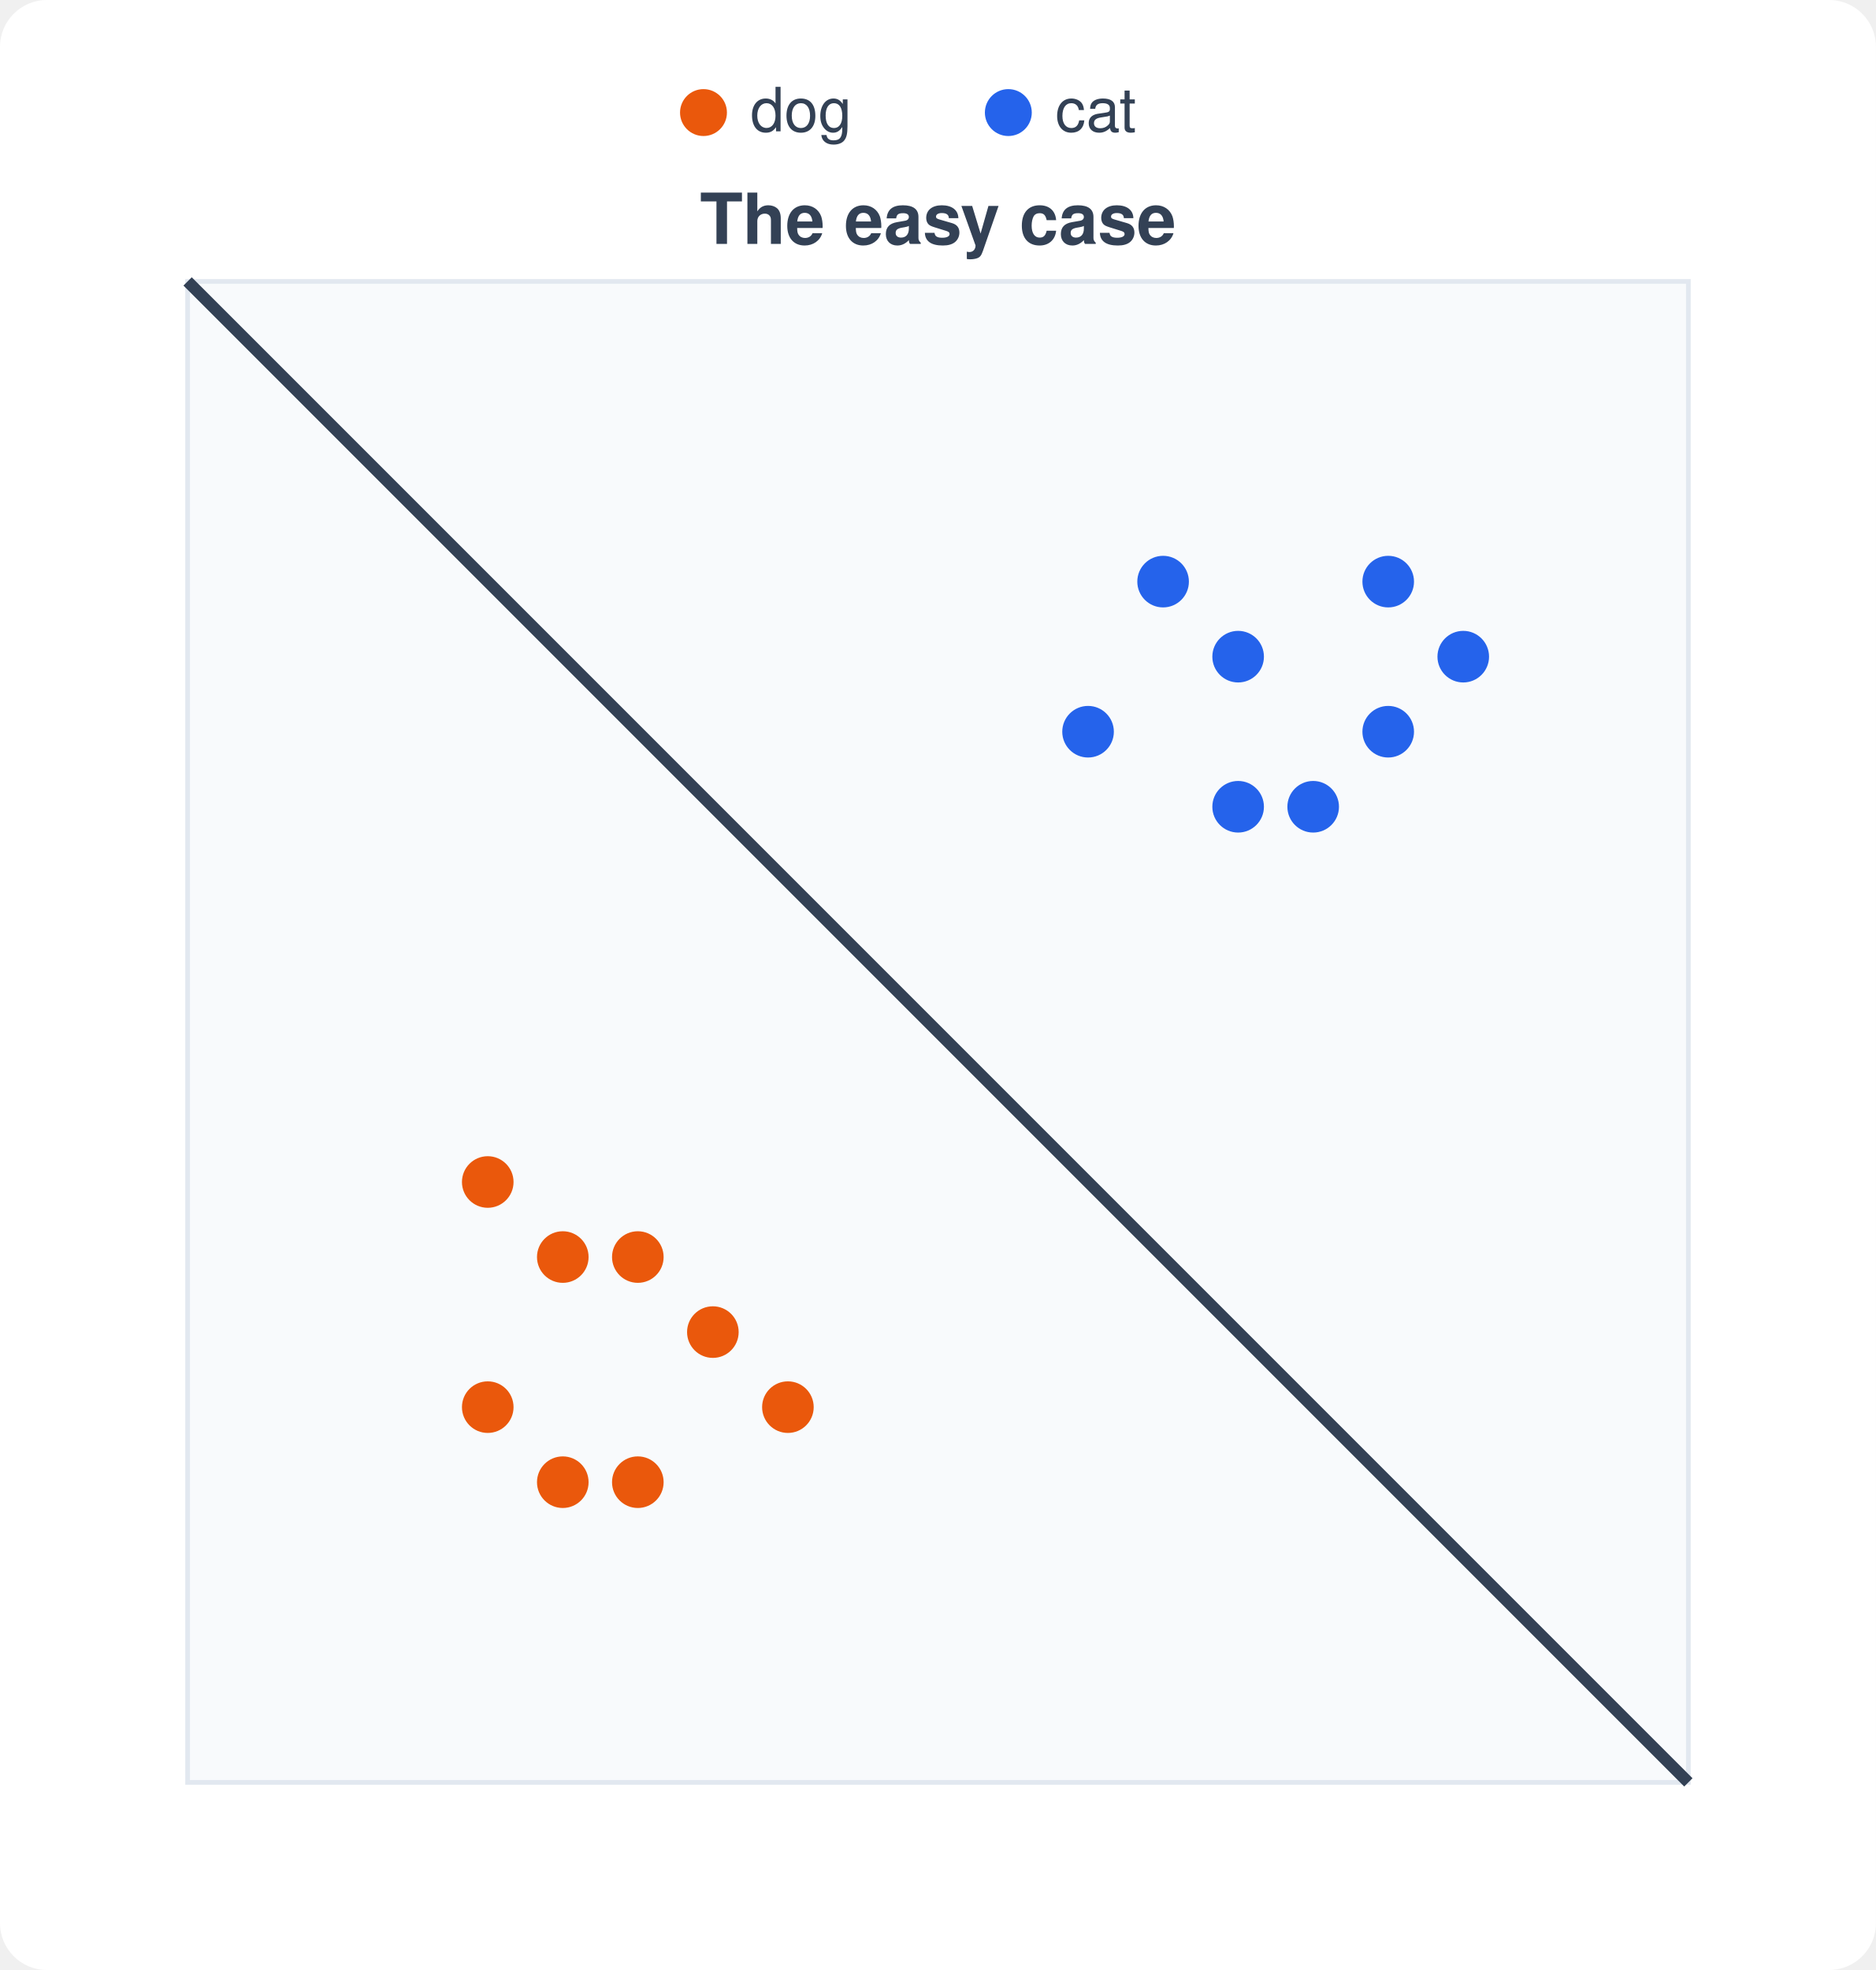
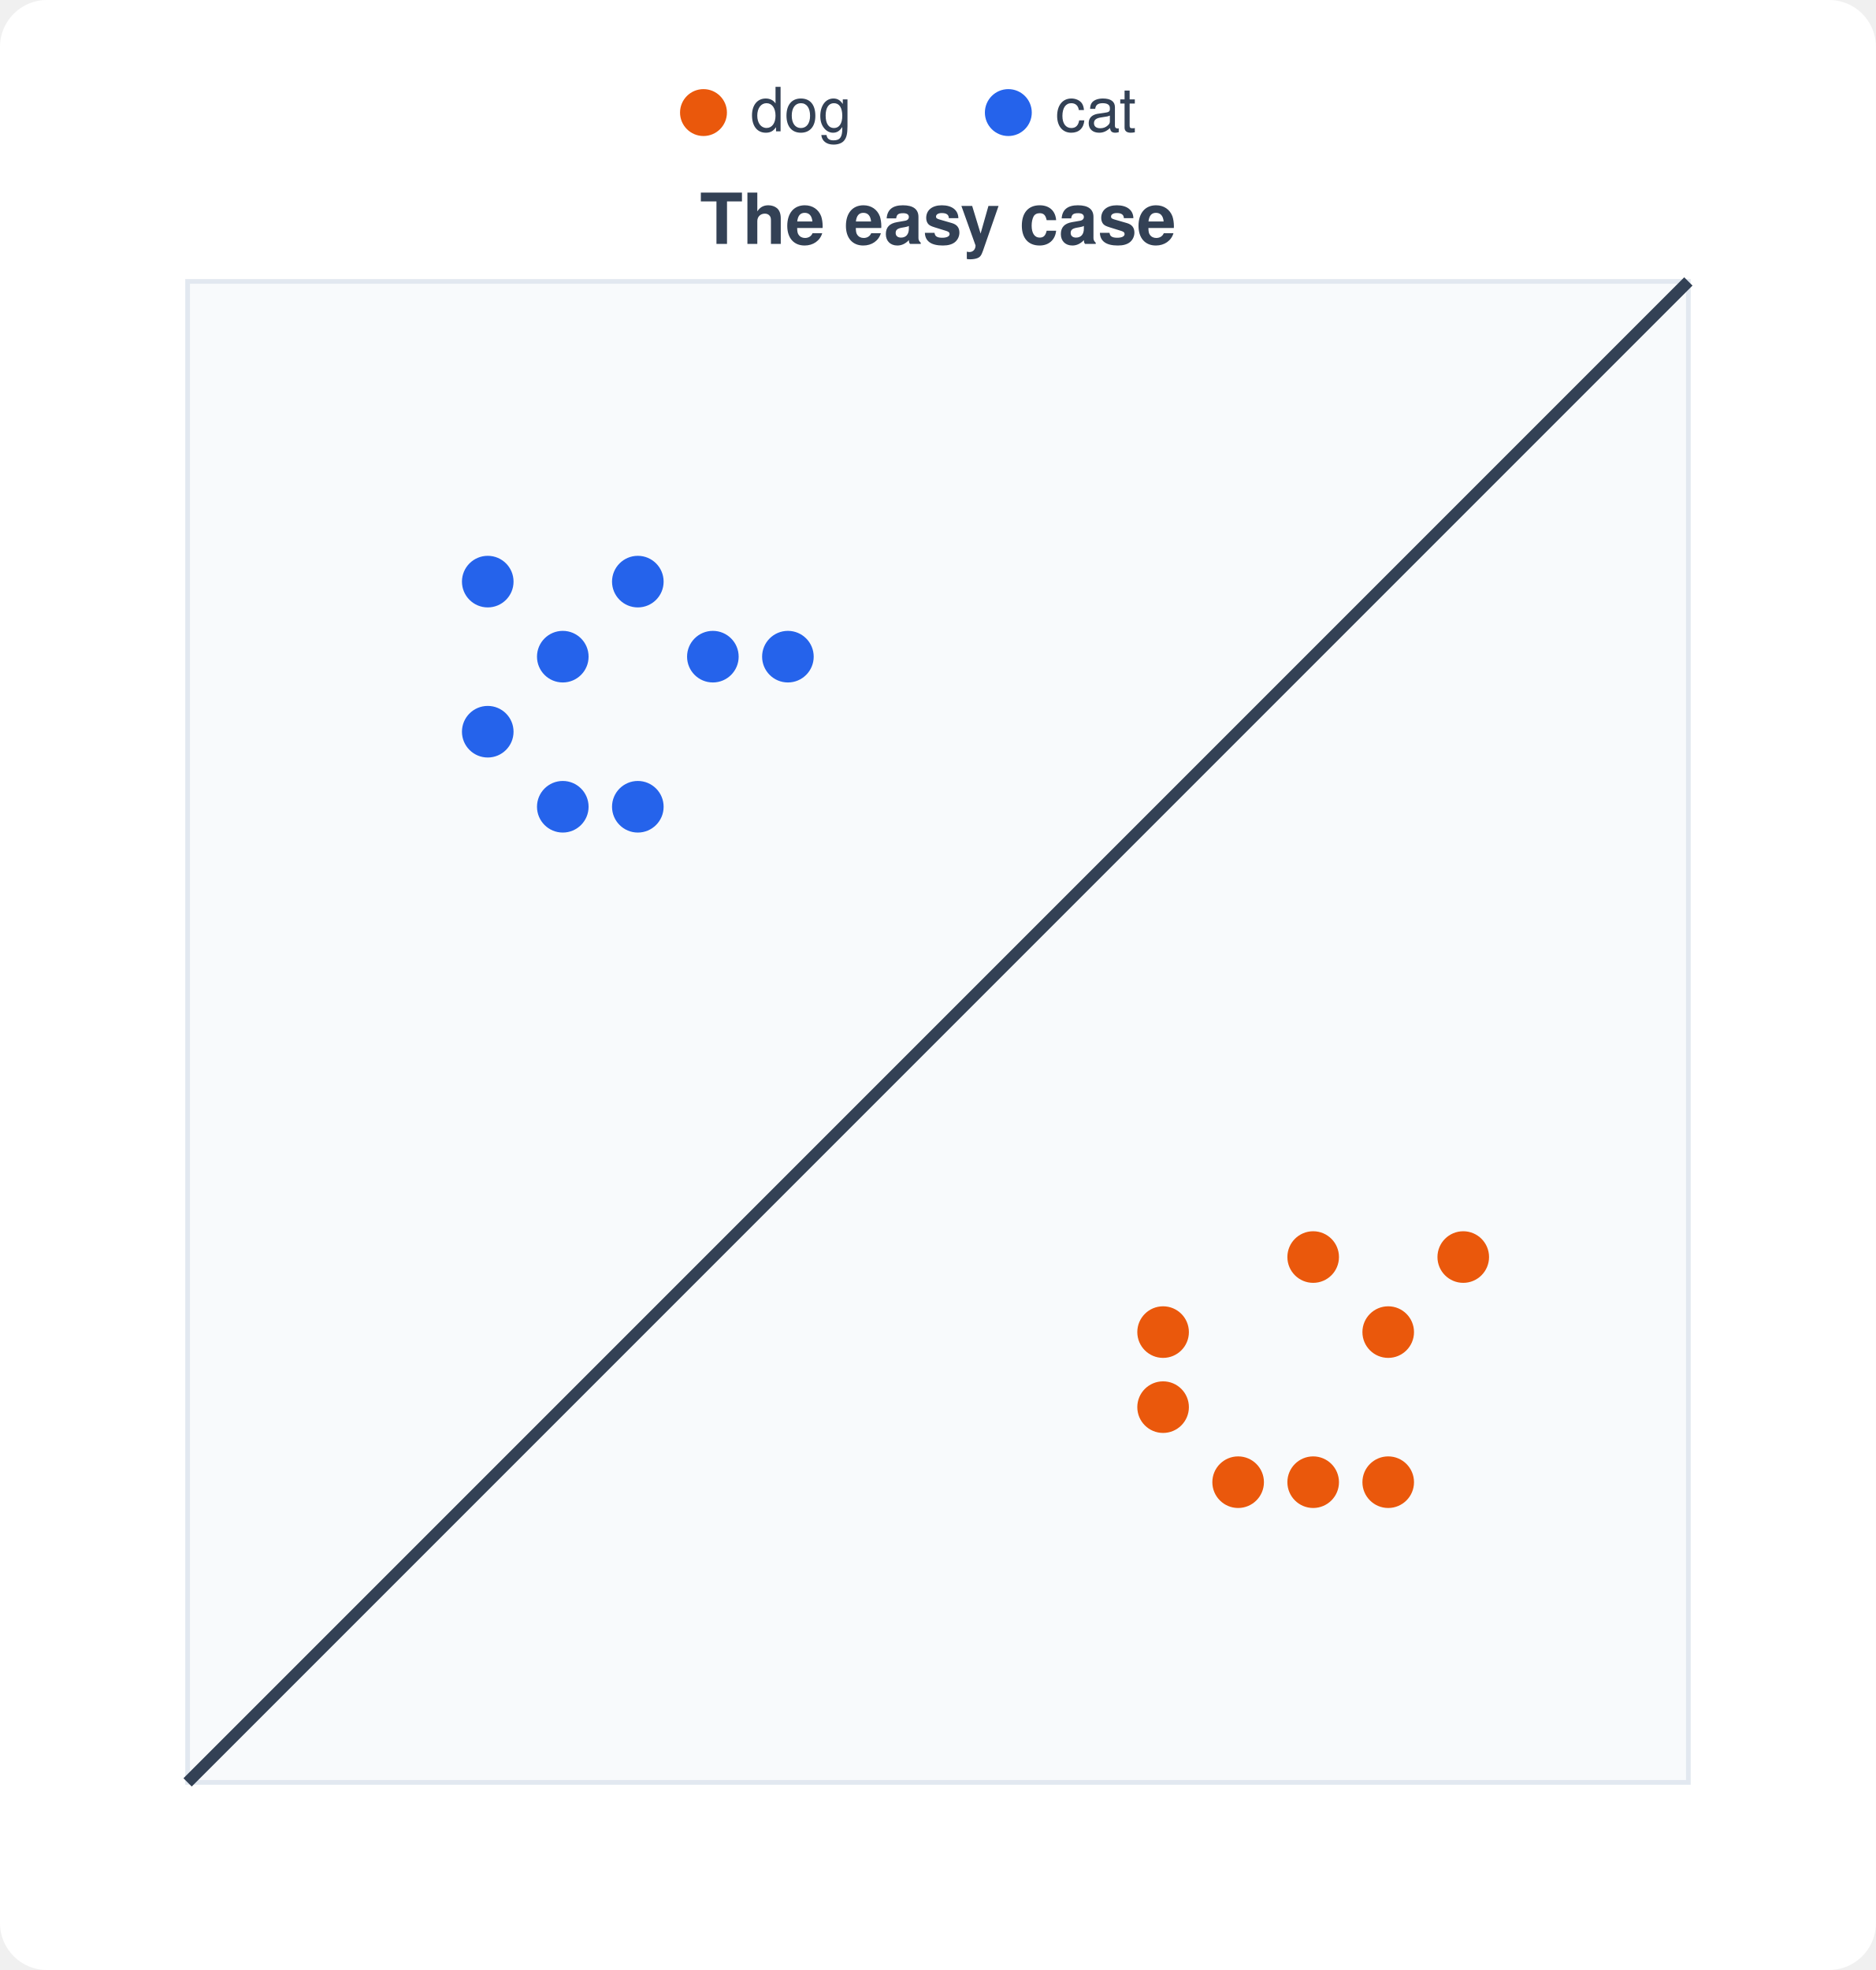
<svg xmlns="http://www.w3.org/2000/svg" viewBox="0 0 400 420" font-family="-apple-system, BlinkMacSystemFont, 'Segoe UI', Helvetica, Arial, sans-serif">
  <rect x="0" y="0" width="400" height="420" rx="10" fill="#ffffff" />
  <circle cx="150" cy="24" r="5" fill="#ea580c" />
  <text x="160" y="28" font-size="13" fill="#334155">dog</text>
  <circle cx="215" cy="24" r="5" fill="#2563eb" />
  <text x="225" y="28" font-size="13" fill="#334155">cat</text>
  <text x="200" y="52" text-anchor="middle" font-size="15" fill="#334155" font-weight="600">The easy case</text>
  <rect x="40" y="60" width="320" height="320" fill="#f8fafc" stroke="#e2e8f0" />
-   <line x1="40.0" y1="60.0" x2="360.0" y2="380.0" stroke="#334155" stroke-width="2.5" />
-   <circle cx="104.0" cy="300.0" r="5.5" fill="#ea580c" />
-   <circle cx="136.0" cy="316.0" r="5.5" fill="#ea580c" />
-   <circle cx="120.0" cy="268.0" r="5.5" fill="#ea580c" />
-   <circle cx="152.0" cy="284.0" r="5.5" fill="#ea580c" />
-   <circle cx="104.0" cy="252.0" r="5.5" fill="#ea580c" />
-   <circle cx="168.0" cy="300.0" r="5.5" fill="#ea580c" />
-   <circle cx="136.0" cy="268.0" r="5.5" fill="#ea580c" />
-   <circle cx="120.0" cy="316.0" r="5.5" fill="#ea580c" />
-   <circle cx="264.0" cy="140.0" r="5.5" fill="#2563eb" />
-   <circle cx="296.0" cy="156.0" r="5.5" fill="#2563eb" />
-   <circle cx="248.0" cy="124.0" r="5.5" fill="#2563eb" />
-   <circle cx="280.0" cy="172.0" r="5.5" fill="#2563eb" />
-   <circle cx="296.0" cy="124.0" r="5.5" fill="#2563eb" />
-   <circle cx="232.0" cy="156.0" r="5.5" fill="#2563eb" />
-   <circle cx="264.0" cy="172.0" r="5.5" fill="#2563eb" />
-   <circle cx="312.0" cy="140.0" r="5.5" fill="#2563eb" />
+   <line x1="40.0" y1="380.0" x2="360.0" y2="60.0" stroke="#334155" stroke-width="2.5" />
+   <circle cx="264.0" cy="316.0" r="5.5" fill="#ea580c" />
+   <circle cx="296.0" cy="284.0" r="5.5" fill="#ea580c" />
+   <circle cx="248.0" cy="300.0" r="5.5" fill="#ea580c" />
+   <circle cx="280.0" cy="268.0" r="5.5" fill="#ea580c" />
+   <circle cx="296.0" cy="316.0" r="5.5" fill="#ea580c" />
+   <circle cx="248.0" cy="284.0" r="5.5" fill="#ea580c" />
+   <circle cx="280.0" cy="316.0" r="5.5" fill="#ea580c" />
+   <circle cx="312.0" cy="268.0" r="5.5" fill="#ea580c" />
+   <circle cx="104.0" cy="156.0" r="5.5" fill="#2563eb" />
+   <circle cx="136.0" cy="124.0" r="5.5" fill="#2563eb" />
+   <circle cx="120.0" cy="172.0" r="5.5" fill="#2563eb" />
+   <circle cx="152.0" cy="140.0" r="5.5" fill="#2563eb" />
+   <circle cx="104.0" cy="124.0" r="5.5" fill="#2563eb" />
+   <circle cx="168.0" cy="140.0" r="5.5" fill="#2563eb" />
+   <circle cx="136.0" cy="172.0" r="5.5" fill="#2563eb" />
+   <circle cx="120.0" cy="140.0" r="5.5" fill="#2563eb" />
</svg>
